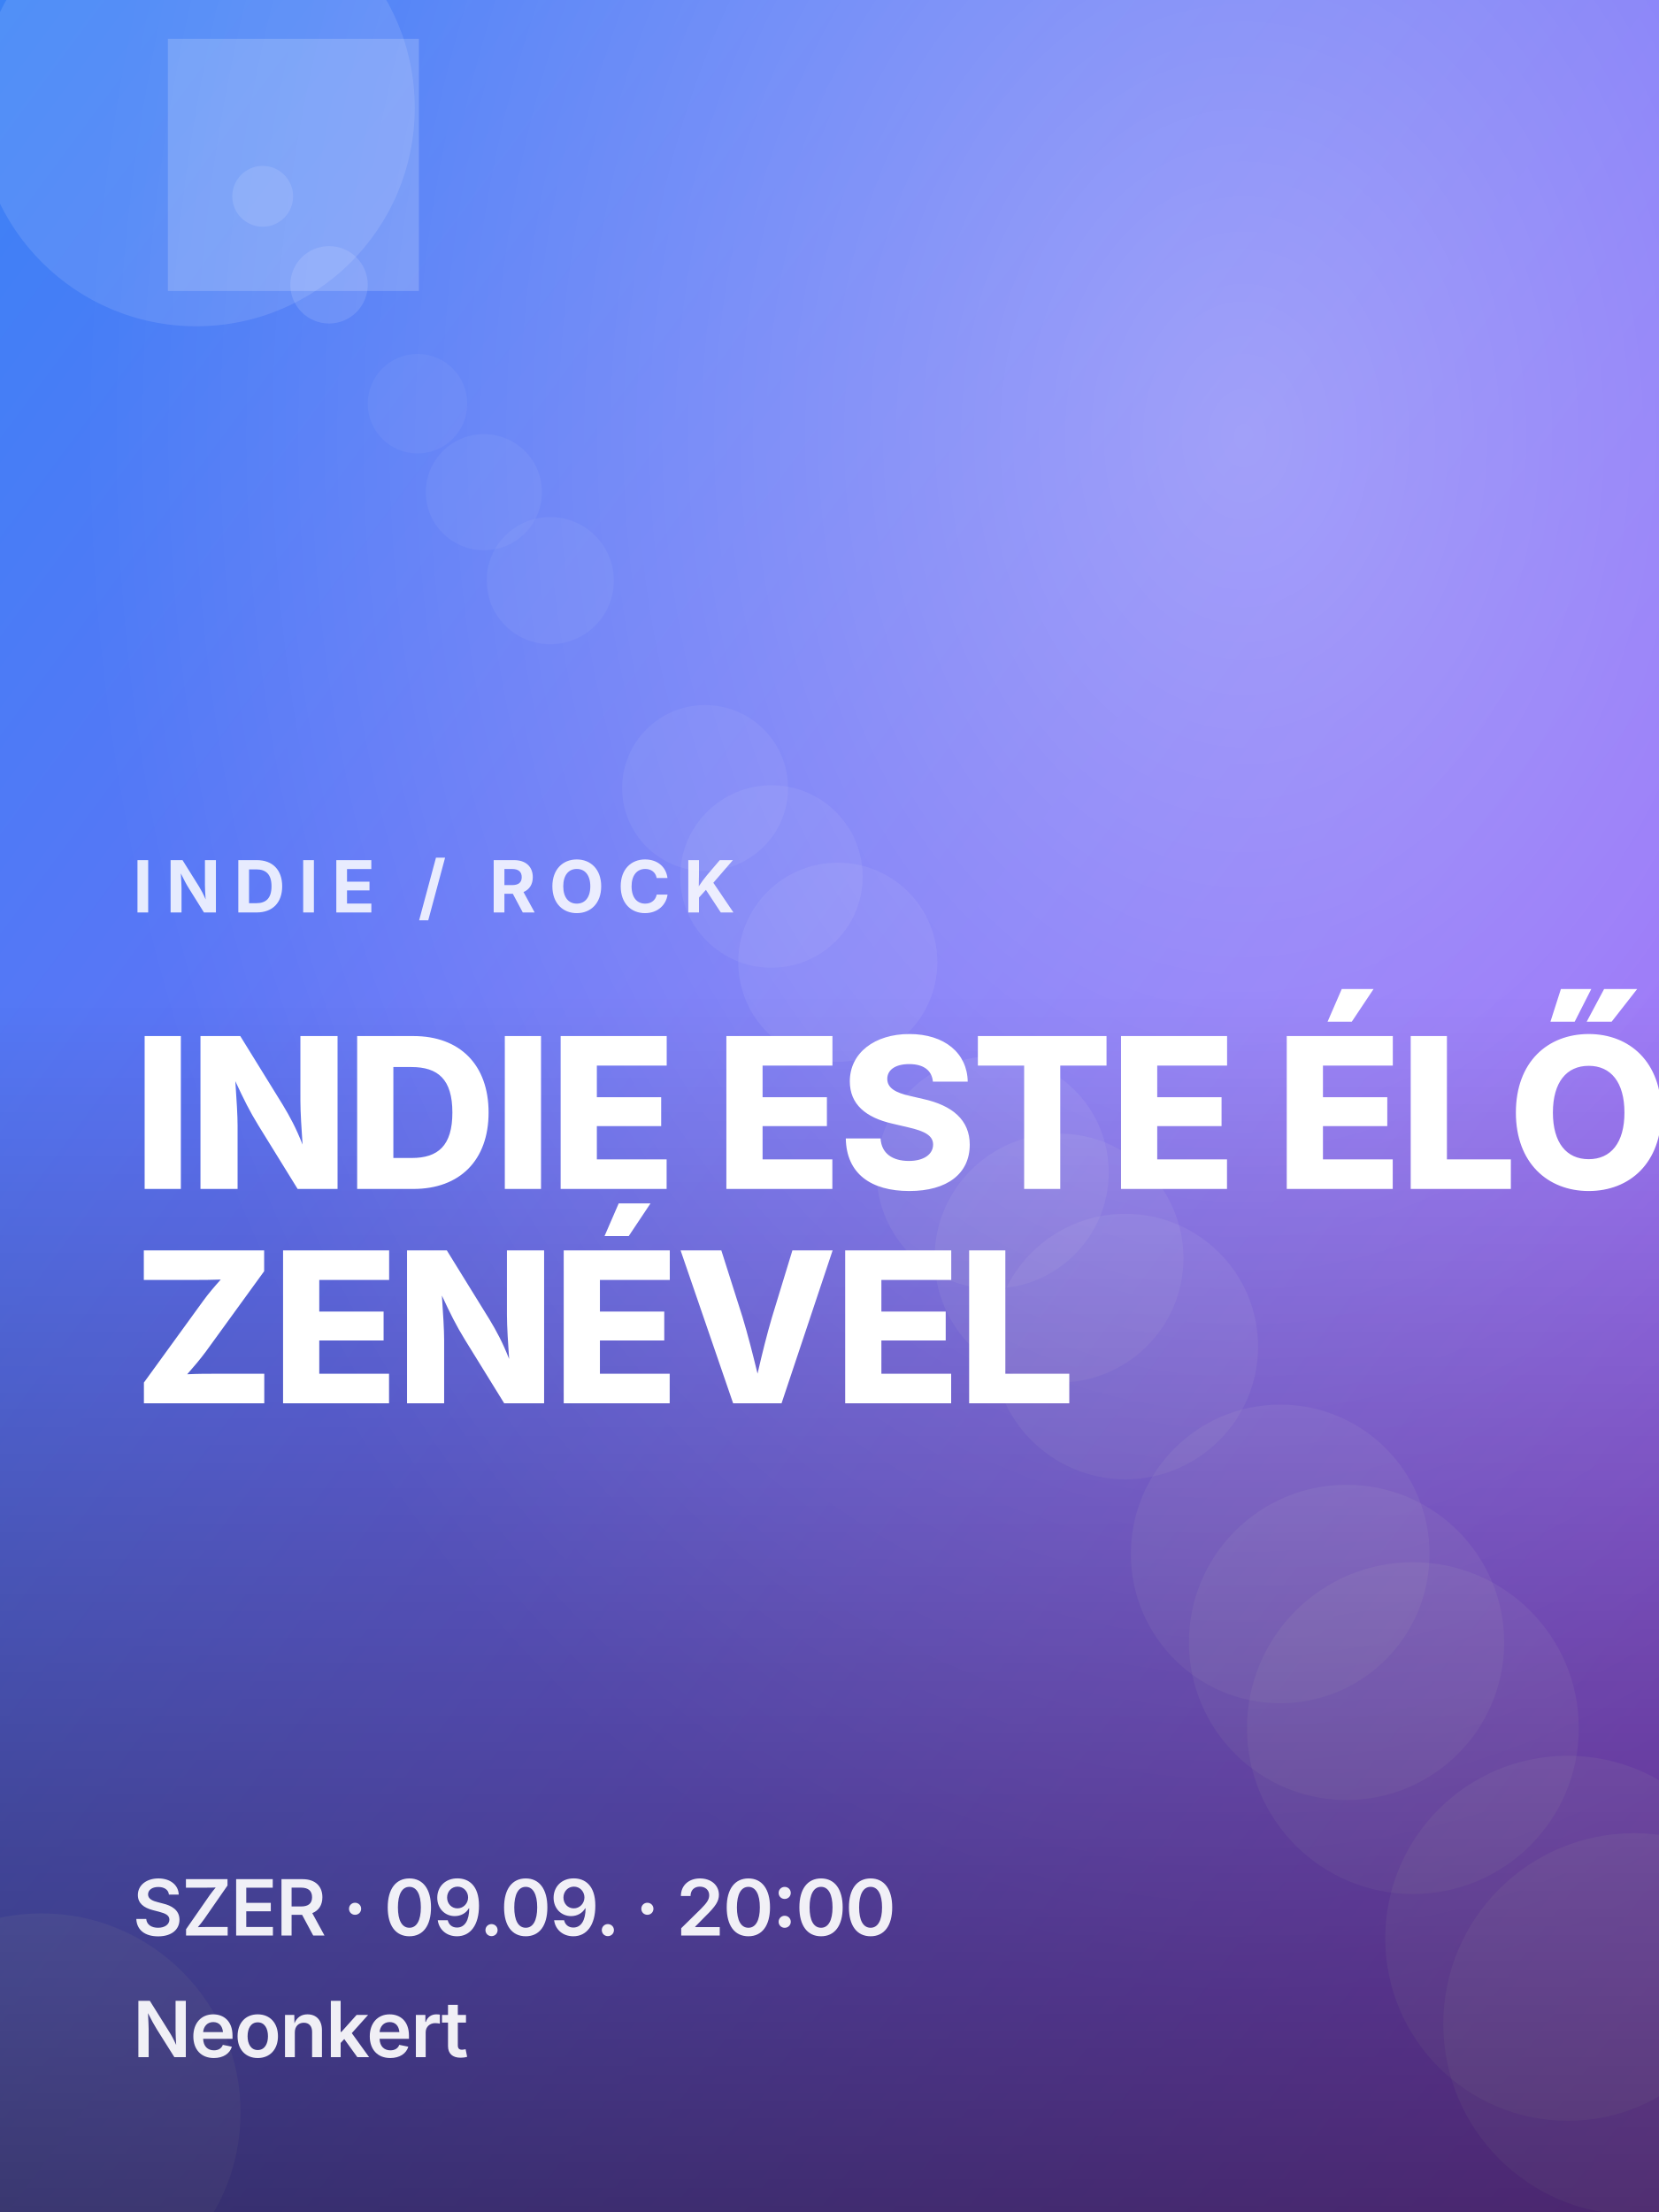
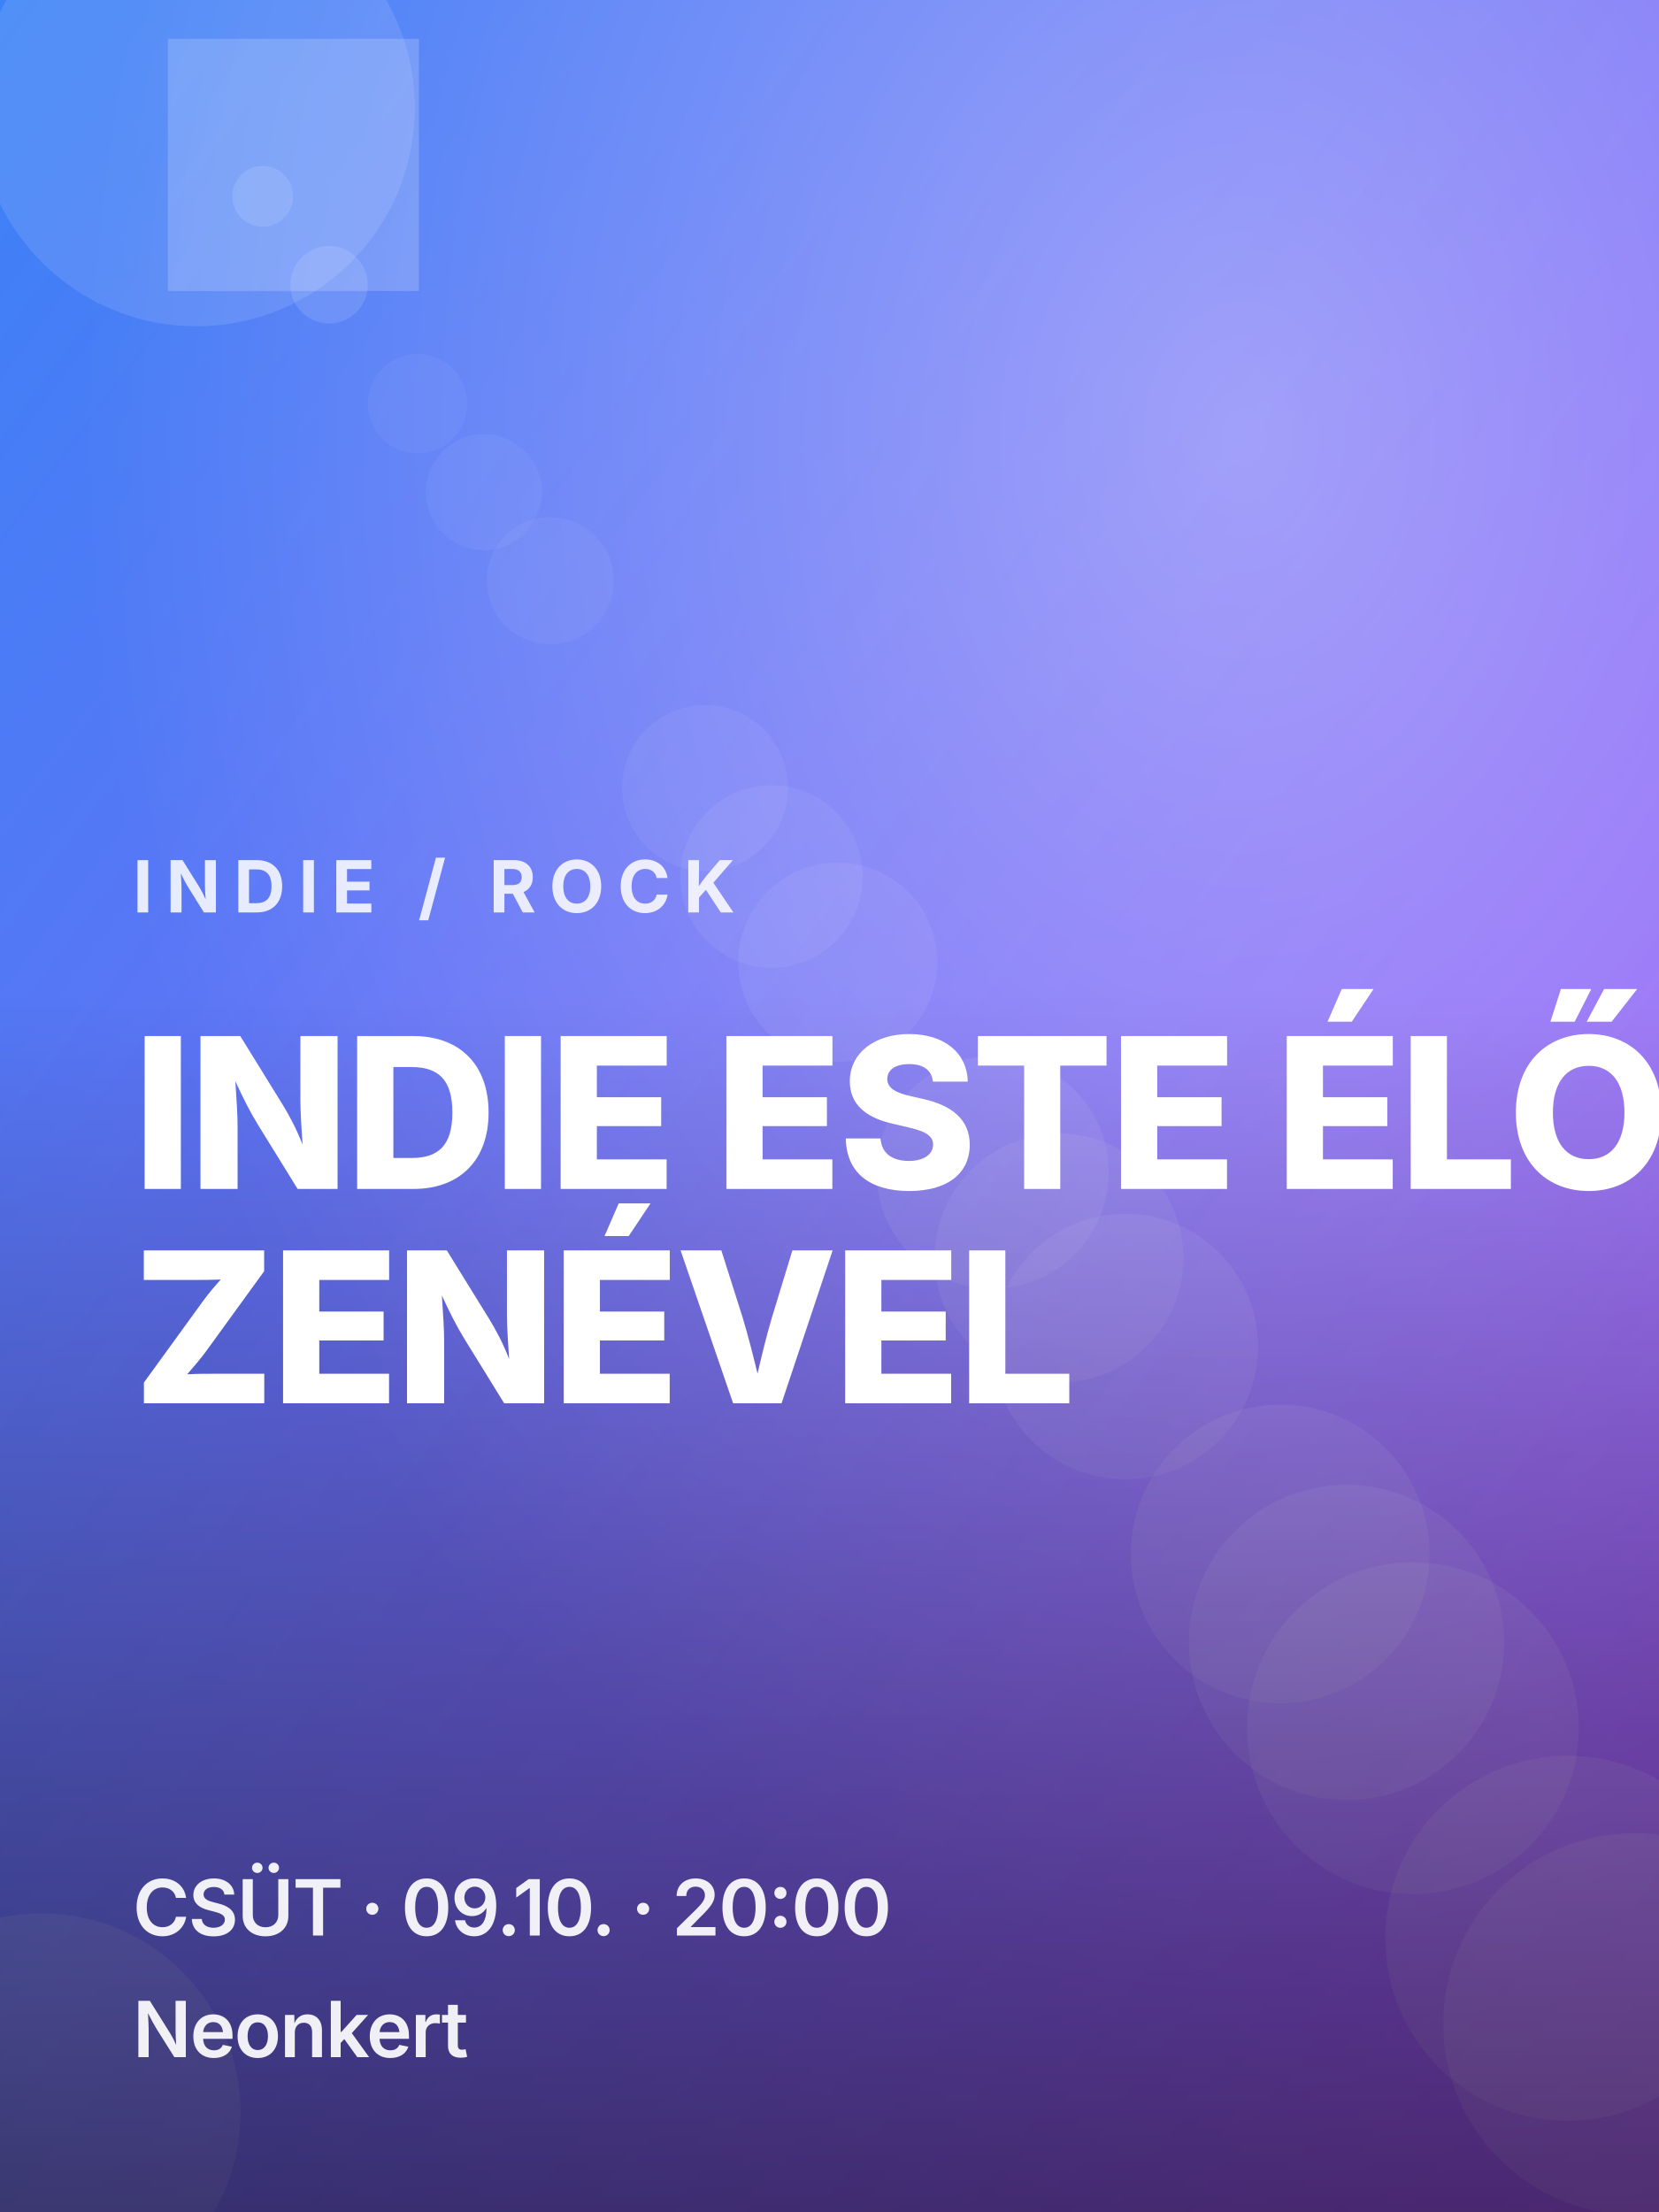
<svg xmlns="http://www.w3.org/2000/svg" viewBox="0 0 600 800" width="600" height="800" role="img" aria-label="Indie Este élő zenével">
  <defs>
    <linearGradient id="bg" x1="0" y1="0" x2="1" y2="1">
      <stop offset="0" stop-color="#3b82f6" />
      <stop offset="1" stop-color="#a855f7" />
    </linearGradient>
    <radialGradient id="glow" cx="0.75" cy="0.2" r="0.7">
      <stop offset="0" stop-color="#ffffff" stop-opacity="0.35" />
      <stop offset="1" stop-color="#ffffff" stop-opacity="0" />
    </radialGradient>
    <linearGradient id="shade" x1="0" y1="0" x2="0" y2="1">
      <stop offset="0.45" stop-color="#000" stop-opacity="0" />
      <stop offset="1" stop-color="#000" stop-opacity="0.55" />
    </linearGradient>
  </defs>
  <rect width="600" height="800" fill="url(#bg)" />
  <rect width="600" height="800" fill="url(#glow)" />
  <circle cx="151" cy="146" r="18" fill="#ffffff" opacity="0.044" />
  <circle cx="255" cy="285" r="30" fill="#ffffff" opacity="0.057" />
  <circle cx="359" cy="424" r="42" fill="#ffffff" opacity="0.071" />
  <circle cx="463" cy="562" r="54" fill="#ffffff" opacity="0.085" />
  <circle cx="567" cy="701" r="66" fill="#ffffff" opacity="0.099" />
  <circle cx="71" cy="39" r="79" fill="#ffffff" opacity="0.113" />
  <circle cx="175" cy="178" r="21" fill="#ffffff" opacity="0.047" />
  <circle cx="279" cy="317" r="33" fill="#ffffff" opacity="0.061" />
  <circle cx="383" cy="455" r="45" fill="#ffffff" opacity="0.074" />
  <circle cx="487" cy="594" r="57" fill="#ffffff" opacity="0.088" />
  <circle cx="591" cy="732" r="69" fill="#ffffff" opacity="0.102" />
  <circle cx="95" cy="71" r="11" fill="#ffffff" opacity="0.116" />
  <circle cx="199" cy="210" r="23" fill="#ffffff" opacity="0.050" />
  <circle cx="303" cy="348" r="36" fill="#ffffff" opacity="0.064" />
  <circle cx="407" cy="487" r="48" fill="#ffffff" opacity="0.078" />
  <circle cx="511" cy="625" r="60" fill="#ffffff" opacity="0.091" />
  <circle cx="15" cy="764" r="72" fill="#ffffff" opacity="0.105" />
  <circle cx="119" cy="103" r="14" fill="#ffffff" opacity="0.119" />
  <text x="48" y="96" font-size="140" fill="#ffffff" opacity="0.18" font-weight="900">◼</text>
  <rect width="600" height="800" fill="url(#shade)" />
  <g fill="#ffffff" font-family="Inter, 'Segoe UI', system-ui, sans-serif" style="letter-spacing:-0.02em">
    <text x="48" y="330" font-size="26" font-weight="700" opacity="0.85" style="letter-spacing:0.18em">INDIE / ROCK</text>
    <text x="48" y="430" font-size="76" font-weight="800">INDIE ESTE ÉLŐ</text>
    <text x="48" y="507.52" font-size="76" font-weight="800">ZENÉVEL</text>
-     <text x="48" y="700" font-size="28" font-weight="600" opacity="0.92">SZER · 09.09. · 20:00</text>
+     <text x="48" y="700" font-size="28" font-weight="600" opacity="0.92">CSÜT · 09.10. · 20:00</text>
    <text x="48" y="744" font-size="28" font-weight="600" opacity="0.92">Neonkert</text>
  </g>
</svg>
